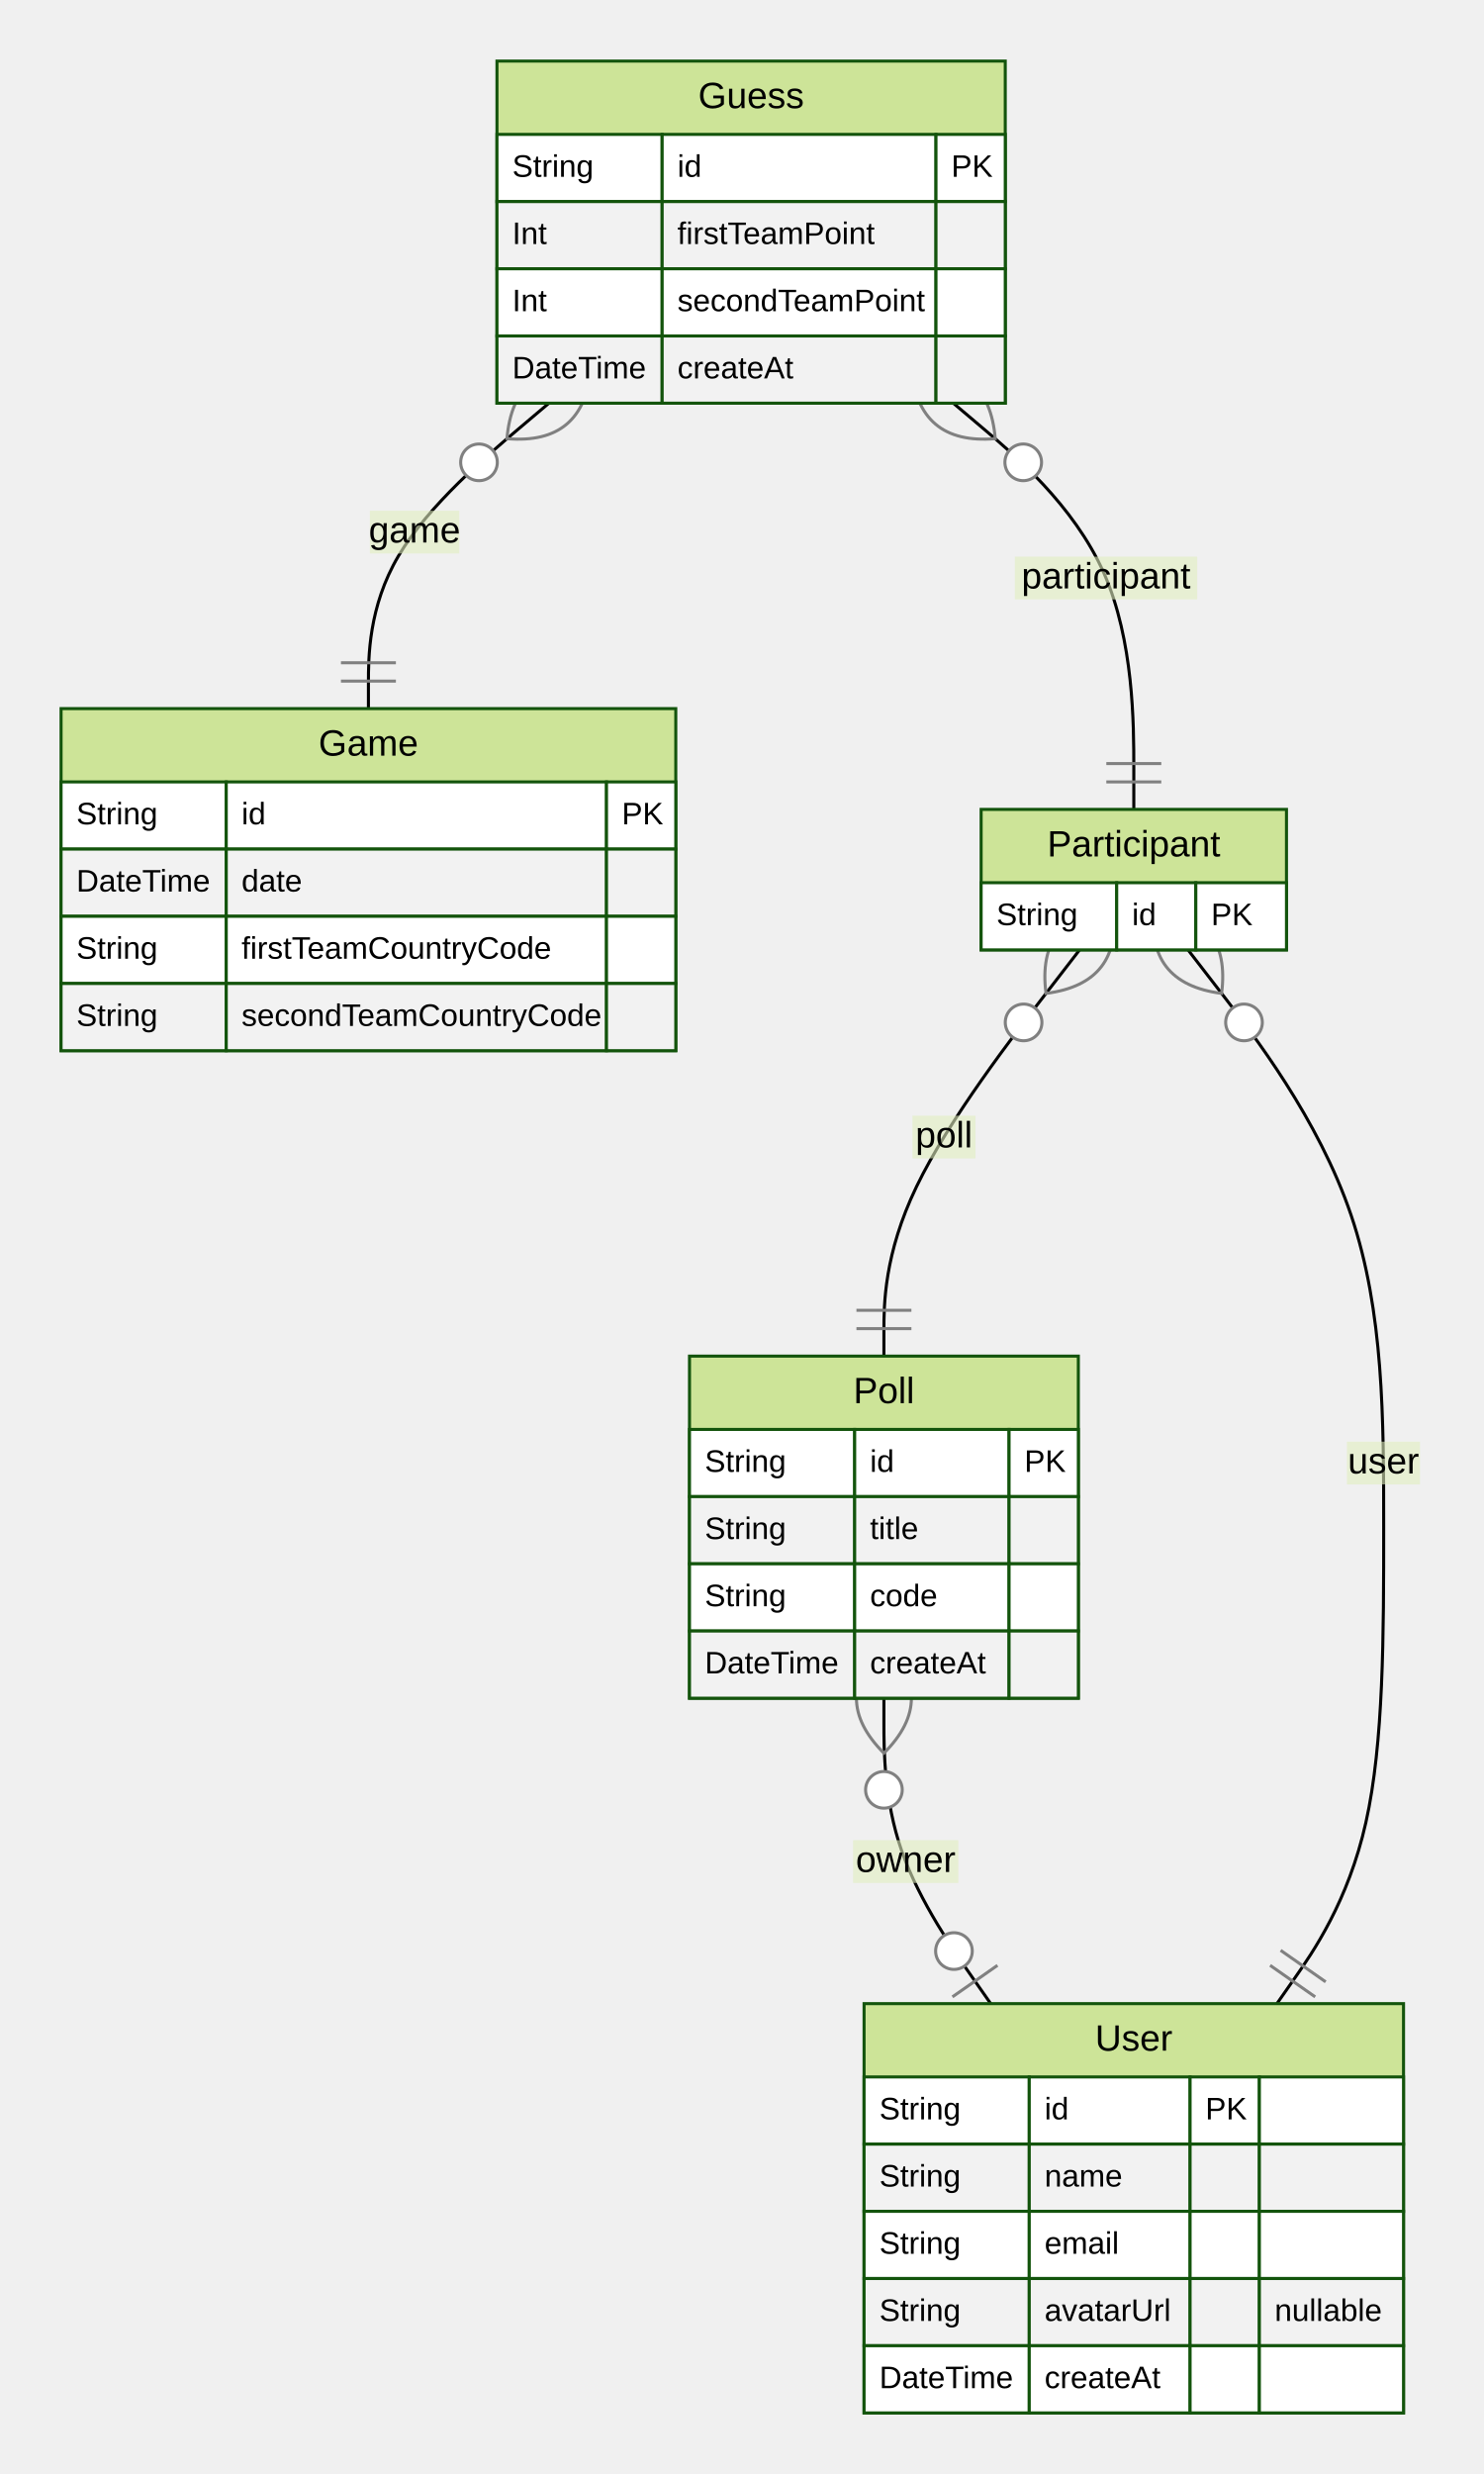
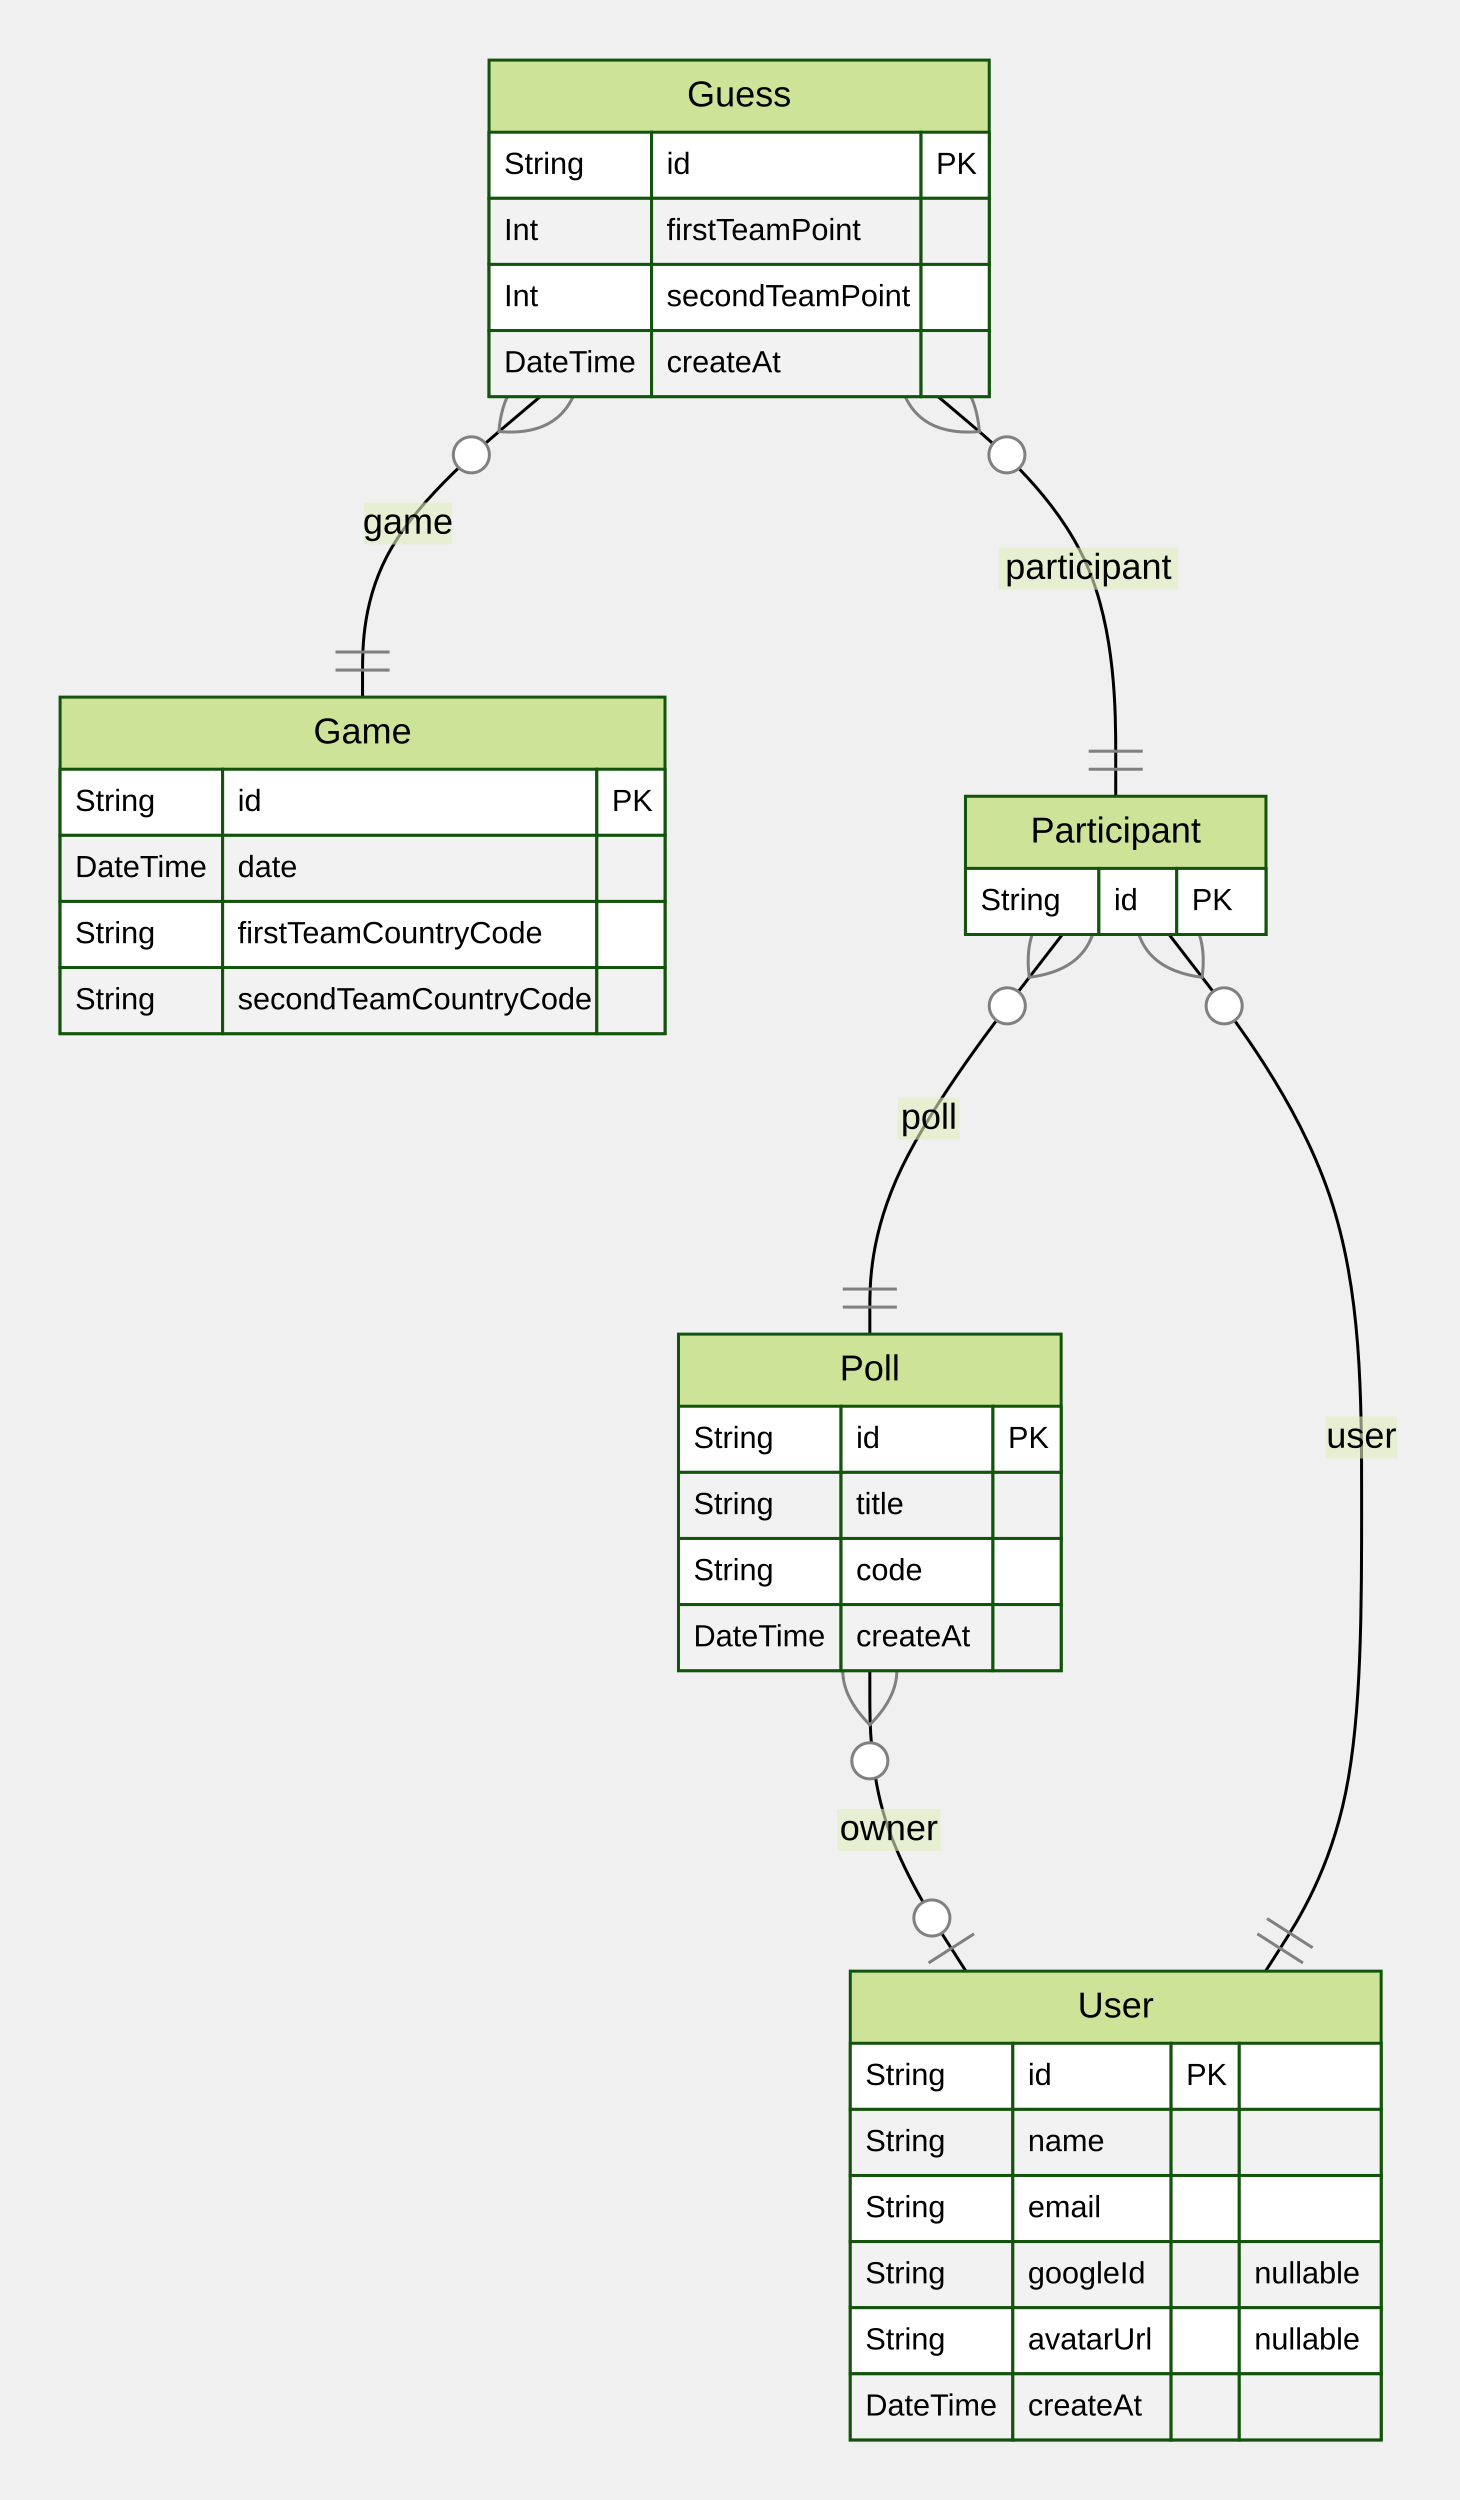
- <svg xmlns="http://www.w3.org/2000/svg" aria-labelledby="chart-title-mermaid-0 chart-desc-mermaid-0" role="img" viewBox="0 0 485.711 810" style="max-width: 485.711px; background-color: white;" width="100%" id="mermaid-0">
+ <svg xmlns="http://www.w3.org/2000/svg" aria-labelledby="chart-title-mermaid-0 chart-desc-mermaid-0" role="img" viewBox="0 0 485.704 832" style="max-width: 485.704px; background-color: white;" width="100%" id="mermaid-0">
  <style>#mermaid-0 {font-family:"trebuchet ms",verdana,arial,sans-serif;font-size:16px;fill:#000000;}#mermaid-0 .error-icon{fill:#552222;}#mermaid-0 .error-text{fill:#552222;stroke:#552222;}#mermaid-0 .edge-thickness-normal{stroke-width:2px;}#mermaid-0 .edge-thickness-thick{stroke-width:3.5px;}#mermaid-0 .edge-pattern-solid{stroke-dasharray:0;}#mermaid-0 .edge-pattern-dashed{stroke-dasharray:3;}#mermaid-0 .edge-pattern-dotted{stroke-dasharray:2;}#mermaid-0 .marker{fill:#000000;stroke:#000000;}#mermaid-0 .marker.cross{stroke:#000000;}#mermaid-0 svg{font-family:"trebuchet ms",verdana,arial,sans-serif;font-size:16px;}#mermaid-0 .entityBox{fill:#cde498;stroke:#13540c;}#mermaid-0 .attributeBoxOdd{fill:#ffffff;stroke:#13540c;}#mermaid-0 .attributeBoxEven{fill:#f2f2f2;stroke:#13540c;}#mermaid-0 .relationshipLabelBox{fill:hsl(78.158, 58.462%, 84.51%);opacity:0.7;background-color:hsl(78.158, 58.462%, 84.51%);}#mermaid-0 .relationshipLabelBox rect{opacity:0.5;}#mermaid-0 .relationshipLine{stroke:#000000;}#mermaid-0 :root{--mermaid-font-family:"trebuchet ms",verdana,arial,sans-serif;}</style>
  <g />
  <defs>
    <marker orient="auto" markerHeight="18" markerWidth="18" refY="9" refX="0" id="ONLY_ONE_START">
      <path d="M9,0 L9,18 M15,0 L15,18" fill="none" stroke="gray" />
    </marker>
  </defs>
  <defs>
    <marker orient="auto" markerHeight="18" markerWidth="18" refY="9" refX="18" id="ONLY_ONE_END">
      <path d="M3,0 L3,18 M9,0 L9,18" fill="none" stroke="gray" />
    </marker>
  </defs>
  <defs>
    <marker orient="auto" markerHeight="18" markerWidth="30" refY="9" refX="0" id="ZERO_OR_ONE_START">
      <circle r="6" cy="9" cx="21" fill="white" stroke="gray" />
      <path d="M9,0 L9,18" fill="none" stroke="gray" />
    </marker>
  </defs>
  <defs>
    <marker orient="auto" markerHeight="18" markerWidth="30" refY="9" refX="30" id="ZERO_OR_ONE_END">
      <circle r="6" cy="9" cx="9" fill="white" stroke="gray" />
      <path d="M21,0 L21,18" fill="none" stroke="gray" />
    </marker>
  </defs>
  <defs>
    <marker orient="auto" markerHeight="36" markerWidth="45" refY="18" refX="18" id="ONE_OR_MORE_START">
      <path d="M0,18 Q 18,0 36,18 Q 18,36 0,18 M42,9 L42,27" fill="none" stroke="gray" />
    </marker>
  </defs>
  <defs>
    <marker orient="auto" markerHeight="36" markerWidth="45" refY="18" refX="27" id="ONE_OR_MORE_END">
      <path d="M3,9 L3,27 M9,18 Q27,0 45,18 Q27,36 9,18" fill="none" stroke="gray" />
    </marker>
  </defs>
  <defs>
    <marker orient="auto" markerHeight="36" markerWidth="57" refY="18" refX="18" id="ZERO_OR_MORE_START">
      <circle r="6" cy="18" cx="48" fill="white" stroke="gray" />
      <path d="M0,18 Q18,0 36,18 Q18,36 0,18" fill="none" stroke="gray" />
    </marker>
  </defs>
  <defs>
    <marker orient="auto" markerHeight="36" markerWidth="57" refY="18" refX="39" id="ZERO_OR_MORE_END">
      <circle r="6" cy="18" cx="9" fill="white" stroke="gray" />
      <path d="M21,18 Q39,0 57,18 Q39,36 21,18" fill="none" stroke="gray" />
    </marker>
  </defs>
-   <path marker-start="url(#ZERO_OR_MORE_START)" marker-end="url(#ZERO_OR_ONE_END)" fill="none" stroke="gray" d="M289.477,556L289.477,564.333C289.477,572.667,289.477,589.333,295.305,606C301.134,622.667,312.792,639.333,318.62,647.667L324.449,656" class="er relationshipLine" />
+   <path marker-start="url(#ZERO_OR_MORE_START)" marker-end="url(#ZERO_OR_ONE_END)" fill="none" stroke="gray" d="M289.477,556L289.477,564.333C289.477,572.667,289.477,589.333,294.804,606C300.132,622.667,310.788,639.333,316.116,647.667L321.444,656" class="er relationshipLine" />
  <path marker-start="url(#ZERO_OR_MORE_START)" marker-end="url(#ONLY_ONE_END)" fill="none" stroke="gray" d="M312.195,132L322.048,140.333C331.901,148.667,351.607,165.333,361.46,187.5C371.312,209.667,371.312,237.333,371.312,251.167L371.312,265" class="er relationshipLine" />
  <path marker-start="url(#ZERO_OR_MORE_START)" marker-end="url(#ONLY_ONE_END)" fill="none" stroke="gray" d="M179.773,132L169.92,140.333C160.068,148.667,140.362,165.333,130.509,182C120.656,198.667,120.656,215.333,120.656,223.667L120.656,232" class="er relationshipLine" />
-   <path marker-start="url(#ZERO_OR_MORE_START)" marker-end="url(#ONLY_ONE_END)" fill="none" stroke="gray" d="M389.069,311L399.749,324.833C410.429,338.667,431.789,366.333,442.469,397.833C453.148,429.333,453.148,464.667,453.148,500C453.148,535.333,453.148,570.667,447.32,596.667C441.491,622.667,429.833,639.333,424.005,647.667L418.176,656" class="er relationshipLine" />
+   <path marker-start="url(#ZERO_OR_MORE_START)" marker-end="url(#ONLY_ONE_END)" fill="none" stroke="gray" d="M389.069,311L399.749,324.833C410.429,338.667,431.789,366.333,442.469,397.833C453.148,429.333,453.148,464.667,453.148,500C453.148,535.333,453.148,570.667,447.821,596.667C442.493,622.667,431.837,639.333,426.509,647.667L421.181,656" class="er relationshipLine" />
  <path marker-start="url(#ZERO_OR_MORE_START)" marker-end="url(#ONLY_ONE_END)" fill="none" stroke="gray" d="M353.556,311L342.876,324.833C332.196,338.667,310.836,366.333,300.156,388.5C289.477,410.667,289.477,427.333,289.477,435.667L289.477,444" class="er relationshipLine" />
  <g transform="translate(225.8047,444 )" id="Poll">
    <rect height="112" width="127.344" y="0" x="0" stroke="gray" fill-opacity="100%" fill="honeydew" class="er entityBox" />
    <text transform="translate(63.67186,12)" style="font-family: &quot;trebuchet ms&quot;, verdana, arial, sans-serif;; font-size: 12px" text-anchor="middle" dominant-baseline="middle" y="0" x="0" id="entity-Poll" class="er entityLabel">Poll</text>
    <rect height="22" width="54.096" y="24" x="0" stroke="gray" fill-opacity="100%" fill="honeydew" class="er attributeBoxOdd" />
    <text transform="translate(5,35)" style="font-family: &quot;trebuchet ms&quot;, verdana, arial, sans-serif;; font-size: 10.2px" text-anchor="left" dominant-baseline="middle" y="0" x="0" id="entity-Poll-attr-1-type" class="er entityLabel">String</text>
    <rect height="22" width="50.56" y="24" x="54.096" stroke="gray" fill-opacity="100%" fill="honeydew" class="er attributeBoxOdd" />
    <text transform="translate(59.09555,35)" style="font-family: &quot;trebuchet ms&quot;, verdana, arial, sans-serif;; font-size: 10.2px" text-anchor="left" dominant-baseline="middle" y="0" x="0" id="entity-Poll-attr-1-name" class="er entityLabel">id</text>
    <rect height="22" width="22.688" y="24" x="104.656" stroke="gray" fill-opacity="100%" fill="honeydew" class="er attributeBoxOdd" />
    <text transform="translate(109.656,35)" style="font-family: &quot;trebuchet ms&quot;, verdana, arial, sans-serif;; font-size: 10.2px" text-anchor="left" dominant-baseline="middle" y="0" x="0" id="entity-Poll-attr-1-key" class="er entityLabel">PK</text>
    <rect height="22" width="54.096" y="46" x="0" stroke="gray" fill-opacity="100%" fill="honeydew" class="er attributeBoxEven" />
    <text transform="translate(5,57)" style="font-family: &quot;trebuchet ms&quot;, verdana, arial, sans-serif;; font-size: 10.2px" text-anchor="left" dominant-baseline="middle" y="0" x="0" id="entity-Poll-attr-2-type" class="er entityLabel">String</text>
    <rect height="22" width="50.56" y="46" x="54.096" stroke="gray" fill-opacity="100%" fill="honeydew" class="er attributeBoxEven" />
    <text transform="translate(59.09555,57)" style="font-family: &quot;trebuchet ms&quot;, verdana, arial, sans-serif;; font-size: 10.2px" text-anchor="left" dominant-baseline="middle" y="0" x="0" id="entity-Poll-attr-2-name" class="er entityLabel">title</text>
    <rect height="22" width="22.688" y="46" x="104.656" stroke="gray" fill-opacity="100%" fill="honeydew" class="er attributeBoxEven" />
    <text transform="translate(109.656,57)" style="font-family: &quot;trebuchet ms&quot;, verdana, arial, sans-serif;; font-size: 10.2px" text-anchor="left" dominant-baseline="middle" y="0" x="0" id="entity-Poll-attr-2-key" class="er entityLabel" />
    <rect height="22" width="54.096" y="68" x="0" stroke="gray" fill-opacity="100%" fill="honeydew" class="er attributeBoxOdd" />
    <text transform="translate(5,79)" style="font-family: &quot;trebuchet ms&quot;, verdana, arial, sans-serif;; font-size: 10.2px" text-anchor="left" dominant-baseline="middle" y="0" x="0" id="entity-Poll-attr-3-type" class="er entityLabel">String</text>
    <rect height="22" width="50.56" y="68" x="54.096" stroke="gray" fill-opacity="100%" fill="honeydew" class="er attributeBoxOdd" />
    <text transform="translate(59.09555,79)" style="font-family: &quot;trebuchet ms&quot;, verdana, arial, sans-serif;; font-size: 10.2px" text-anchor="left" dominant-baseline="middle" y="0" x="0" id="entity-Poll-attr-3-name" class="er entityLabel">code</text>
    <rect height="22" width="22.688" y="68" x="104.656" stroke="gray" fill-opacity="100%" fill="honeydew" class="er attributeBoxOdd" />
    <text transform="translate(109.656,79)" style="font-family: &quot;trebuchet ms&quot;, verdana, arial, sans-serif;; font-size: 10.2px" text-anchor="left" dominant-baseline="middle" y="0" x="0" id="entity-Poll-attr-3-key" class="er entityLabel" />
    <rect height="22" width="54.096" y="90" x="0" stroke="gray" fill-opacity="100%" fill="honeydew" class="er attributeBoxEven" />
    <text transform="translate(5,101)" style="font-family: &quot;trebuchet ms&quot;, verdana, arial, sans-serif;; font-size: 10.2px" text-anchor="left" dominant-baseline="middle" y="0" x="0" id="entity-Poll-attr-4-type" class="er entityLabel">DateTime</text>
    <rect height="22" width="50.56" y="90" x="54.096" stroke="gray" fill-opacity="100%" fill="honeydew" class="er attributeBoxEven" />
    <text transform="translate(59.09555,101)" style="font-family: &quot;trebuchet ms&quot;, verdana, arial, sans-serif;; font-size: 10.2px" text-anchor="left" dominant-baseline="middle" y="0" x="0" id="entity-Poll-attr-4-name" class="er entityLabel">createAt</text>
    <rect height="22" width="22.688" y="90" x="104.656" stroke="gray" fill-opacity="100%" fill="honeydew" class="er attributeBoxEven" />
    <text transform="translate(109.656,101)" style="font-family: &quot;trebuchet ms&quot;, verdana, arial, sans-serif;; font-size: 10.2px" text-anchor="left" dominant-baseline="middle" y="0" x="0" id="entity-Poll-attr-4-key" class="er entityLabel" />
  </g>
  <g transform="translate(282.9787,656 )" id="User">
-     <rect height="134" width="176.668" y="0" x="0" stroke="gray" fill-opacity="100%" fill="honeydew" class="er entityBox" />
+     <rect height="156" width="176.668" y="0" x="0" stroke="gray" fill-opacity="100%" fill="honeydew" class="er entityBox" />
    <text transform="translate(88.33382,12)" style="font-family: &quot;trebuchet ms&quot;, verdana, arial, sans-serif;; font-size: 12px" text-anchor="middle" dominant-baseline="middle" y="0" x="0" id="entity-User" class="er entityLabel">User</text>
    <rect height="22" width="54.096" y="24" x="0" stroke="gray" fill-opacity="100%" fill="honeydew" class="er attributeBoxOdd" />
    <text transform="translate(5,35)" style="font-family: &quot;trebuchet ms&quot;, verdana, arial, sans-serif;; font-size: 10.2px" text-anchor="left" dominant-baseline="middle" y="0" x="0" id="entity-User-attr-1-type" class="er entityLabel">String</text>
    <rect height="22" width="52.672" y="24" x="54.096" stroke="gray" fill-opacity="100%" fill="honeydew" class="er attributeBoxOdd" />
    <text transform="translate(59.09555,35)" style="font-family: &quot;trebuchet ms&quot;, verdana, arial, sans-serif;; font-size: 10.2px" text-anchor="left" dominant-baseline="middle" y="0" x="0" id="entity-User-attr-1-name" class="er entityLabel">id</text>
    <rect height="22" width="22.688" y="24" x="106.767" stroke="gray" fill-opacity="100%" fill="honeydew" class="er attributeBoxOdd" />
    <text transform="translate(111.7674,35)" style="font-family: &quot;trebuchet ms&quot;, verdana, arial, sans-serif;; font-size: 10.2px" text-anchor="left" dominant-baseline="middle" y="0" x="0" id="entity-User-attr-1-key" class="er entityLabel">PK</text>
    <rect height="22" width="47.213" y="24" x="129.455" stroke="gray" fill-opacity="100%" fill="honeydew" class="er attributeBoxOdd" />
    <text transform="translate(134.4551,35)" style="font-family: &quot;trebuchet ms&quot;, verdana, arial, sans-serif;; font-size: 10.2px" text-anchor="left" dominant-baseline="middle" y="0" x="0" id="entity-User-attr-1-comment" class="er entityLabel" />
    <rect height="22" width="54.096" y="46" x="0" stroke="gray" fill-opacity="100%" fill="honeydew" class="er attributeBoxEven" />
    <text transform="translate(5,57)" style="font-family: &quot;trebuchet ms&quot;, verdana, arial, sans-serif;; font-size: 10.2px" text-anchor="left" dominant-baseline="middle" y="0" x="0" id="entity-User-attr-2-type" class="er entityLabel">String</text>
    <rect height="22" width="52.672" y="46" x="54.096" stroke="gray" fill-opacity="100%" fill="honeydew" class="er attributeBoxEven" />
    <text transform="translate(59.09555,57)" style="font-family: &quot;trebuchet ms&quot;, verdana, arial, sans-serif;; font-size: 10.2px" text-anchor="left" dominant-baseline="middle" y="0" x="0" id="entity-User-attr-2-name" class="er entityLabel">name</text>
    <rect height="22" width="22.688" y="46" x="106.767" stroke="gray" fill-opacity="100%" fill="honeydew" class="er attributeBoxEven" />
    <text transform="translate(111.7674,57)" style="font-family: &quot;trebuchet ms&quot;, verdana, arial, sans-serif;; font-size: 10.2px" text-anchor="left" dominant-baseline="middle" y="0" x="0" id="entity-User-attr-2-key" class="er entityLabel" />
    <rect height="22" width="47.213" y="46" x="129.455" stroke="gray" fill-opacity="100%" fill="honeydew" class="er attributeBoxEven" />
    <text transform="translate(134.4551,57)" style="font-family: &quot;trebuchet ms&quot;, verdana, arial, sans-serif;; font-size: 10.2px" text-anchor="left" dominant-baseline="middle" y="0" x="0" id="entity-User-attr-2-comment" class="er entityLabel" />
    <rect height="22" width="54.096" y="68" x="0" stroke="gray" fill-opacity="100%" fill="honeydew" class="er attributeBoxOdd" />
    <text transform="translate(5,79)" style="font-family: &quot;trebuchet ms&quot;, verdana, arial, sans-serif;; font-size: 10.2px" text-anchor="left" dominant-baseline="middle" y="0" x="0" id="entity-User-attr-3-type" class="er entityLabel">String</text>
    <rect height="22" width="52.672" y="68" x="54.096" stroke="gray" fill-opacity="100%" fill="honeydew" class="er attributeBoxOdd" />
    <text transform="translate(59.09555,79)" style="font-family: &quot;trebuchet ms&quot;, verdana, arial, sans-serif;; font-size: 10.2px" text-anchor="left" dominant-baseline="middle" y="0" x="0" id="entity-User-attr-3-name" class="er entityLabel">email</text>
    <rect height="22" width="22.688" y="68" x="106.767" stroke="gray" fill-opacity="100%" fill="honeydew" class="er attributeBoxOdd" />
    <text transform="translate(111.7674,79)" style="font-family: &quot;trebuchet ms&quot;, verdana, arial, sans-serif;; font-size: 10.2px" text-anchor="left" dominant-baseline="middle" y="0" x="0" id="entity-User-attr-3-key" class="er entityLabel" />
    <rect height="22" width="47.213" y="68" x="129.455" stroke="gray" fill-opacity="100%" fill="honeydew" class="er attributeBoxOdd" />
    <text transform="translate(134.4551,79)" style="font-family: &quot;trebuchet ms&quot;, verdana, arial, sans-serif;; font-size: 10.2px" text-anchor="left" dominant-baseline="middle" y="0" x="0" id="entity-User-attr-3-comment" class="er entityLabel" />
    <rect height="22" width="54.096" y="90" x="0" stroke="gray" fill-opacity="100%" fill="honeydew" class="er attributeBoxEven" />
    <text transform="translate(5,101)" style="font-family: &quot;trebuchet ms&quot;, verdana, arial, sans-serif;; font-size: 10.2px" text-anchor="left" dominant-baseline="middle" y="0" x="0" id="entity-User-attr-4-type" class="er entityLabel">String</text>
    <rect height="22" width="52.672" y="90" x="54.096" stroke="gray" fill-opacity="100%" fill="honeydew" class="er attributeBoxEven" />
-     <text transform="translate(59.09555,101)" style="font-family: &quot;trebuchet ms&quot;, verdana, arial, sans-serif;; font-size: 10.2px" text-anchor="left" dominant-baseline="middle" y="0" x="0" id="entity-User-attr-4-name" class="er entityLabel">avatarUrl</text>
+     <text transform="translate(59.09555,101)" style="font-family: &quot;trebuchet ms&quot;, verdana, arial, sans-serif;; font-size: 10.2px" text-anchor="left" dominant-baseline="middle" y="0" x="0" id="entity-User-attr-4-name" class="er entityLabel">googleId</text>
    <rect height="22" width="22.688" y="90" x="106.767" stroke="gray" fill-opacity="100%" fill="honeydew" class="er attributeBoxEven" />
    <text transform="translate(111.7674,101)" style="font-family: &quot;trebuchet ms&quot;, verdana, arial, sans-serif;; font-size: 10.2px" text-anchor="left" dominant-baseline="middle" y="0" x="0" id="entity-User-attr-4-key" class="er entityLabel" />
    <rect height="22" width="47.213" y="90" x="129.455" stroke="gray" fill-opacity="100%" fill="honeydew" class="er attributeBoxEven" />
    <text transform="translate(134.4551,101)" style="font-family: &quot;trebuchet ms&quot;, verdana, arial, sans-serif;; font-size: 10.2px" text-anchor="left" dominant-baseline="middle" y="0" x="0" id="entity-User-attr-4-comment" class="er entityLabel">nullable</text>
    <rect height="22" width="54.096" y="112" x="0" stroke="gray" fill-opacity="100%" fill="honeydew" class="er attributeBoxOdd" />
-     <text transform="translate(5,123)" style="font-family: &quot;trebuchet ms&quot;, verdana, arial, sans-serif;; font-size: 10.2px" text-anchor="left" dominant-baseline="middle" y="0" x="0" id="entity-User-attr-5-type" class="er entityLabel">DateTime</text>
+     <text transform="translate(5,123)" style="font-family: &quot;trebuchet ms&quot;, verdana, arial, sans-serif;; font-size: 10.2px" text-anchor="left" dominant-baseline="middle" y="0" x="0" id="entity-User-attr-5-type" class="er entityLabel">String</text>
    <rect height="22" width="52.672" y="112" x="54.096" stroke="gray" fill-opacity="100%" fill="honeydew" class="er attributeBoxOdd" />
-     <text transform="translate(59.09555,123)" style="font-family: &quot;trebuchet ms&quot;, verdana, arial, sans-serif;; font-size: 10.2px" text-anchor="left" dominant-baseline="middle" y="0" x="0" id="entity-User-attr-5-name" class="er entityLabel">createAt</text>
+     <text transform="translate(59.09555,123)" style="font-family: &quot;trebuchet ms&quot;, verdana, arial, sans-serif;; font-size: 10.2px" text-anchor="left" dominant-baseline="middle" y="0" x="0" id="entity-User-attr-5-name" class="er entityLabel">avatarUrl</text>
    <rect height="22" width="22.688" y="112" x="106.767" stroke="gray" fill-opacity="100%" fill="honeydew" class="er attributeBoxOdd" />
    <text transform="translate(111.7674,123)" style="font-family: &quot;trebuchet ms&quot;, verdana, arial, sans-serif;; font-size: 10.2px" text-anchor="left" dominant-baseline="middle" y="0" x="0" id="entity-User-attr-5-key" class="er entityLabel" />
    <rect height="22" width="47.213" y="112" x="129.455" stroke="gray" fill-opacity="100%" fill="honeydew" class="er attributeBoxOdd" />
-     <text transform="translate(134.4551,123)" style="font-family: &quot;trebuchet ms&quot;, verdana, arial, sans-serif;; font-size: 10.2px" text-anchor="left" dominant-baseline="middle" y="0" x="0" id="entity-User-attr-5-comment" class="er entityLabel" />
+     <text transform="translate(134.4551,123)" style="font-family: &quot;trebuchet ms&quot;, verdana, arial, sans-serif;; font-size: 10.2px" text-anchor="left" dominant-baseline="middle" y="0" x="0" id="entity-User-attr-5-comment" class="er entityLabel">nullable</text>
+     <rect height="22" width="54.096" y="134" x="0" stroke="gray" fill-opacity="100%" fill="honeydew" class="er attributeBoxEven" />
+     <text transform="translate(5,145)" style="font-family: &quot;trebuchet ms&quot;, verdana, arial, sans-serif;; font-size: 10.2px" text-anchor="left" dominant-baseline="middle" y="0" x="0" id="entity-User-attr-6-type" class="er entityLabel">DateTime</text>
+     <rect height="22" width="52.672" y="134" x="54.096" stroke="gray" fill-opacity="100%" fill="honeydew" class="er attributeBoxEven" />
+     <text transform="translate(59.09555,145)" style="font-family: &quot;trebuchet ms&quot;, verdana, arial, sans-serif;; font-size: 10.2px" text-anchor="left" dominant-baseline="middle" y="0" x="0" id="entity-User-attr-6-name" class="er entityLabel">createAt</text>
+     <rect height="22" width="22.688" y="134" x="106.767" stroke="gray" fill-opacity="100%" fill="honeydew" class="er attributeBoxEven" />
+     <text transform="translate(111.7674,145)" style="font-family: &quot;trebuchet ms&quot;, verdana, arial, sans-serif;; font-size: 10.2px" text-anchor="left" dominant-baseline="middle" y="0" x="0" id="entity-User-attr-6-key" class="er entityLabel" />
+     <rect height="22" width="47.213" y="134" x="129.455" stroke="gray" fill-opacity="100%" fill="honeydew" class="er attributeBoxEven" />
+     <text transform="translate(134.4551,145)" style="font-family: &quot;trebuchet ms&quot;, verdana, arial, sans-serif;; font-size: 10.2px" text-anchor="left" dominant-baseline="middle" y="0" x="0" id="entity-User-attr-6-comment" class="er entityLabel" />
  </g>
  <g transform="translate(20,232 )" id="Game">
    <rect height="112" width="201.312" y="0" x="0" stroke="gray" fill-opacity="100%" fill="honeydew" class="er entityBox" />
    <text transform="translate(100.6562,12)" style="font-family: &quot;trebuchet ms&quot;, verdana, arial, sans-serif;; font-size: 12px" text-anchor="middle" dominant-baseline="middle" y="0" x="0" id="entity-Game" class="er entityLabel">Game</text>
    <rect height="22" width="54.096" y="24" x="0" stroke="gray" fill-opacity="100%" fill="honeydew" class="er attributeBoxOdd" />
    <text transform="translate(5,35)" style="font-family: &quot;trebuchet ms&quot;, verdana, arial, sans-serif;; font-size: 10.2px" text-anchor="left" dominant-baseline="middle" y="0" x="0" id="entity-Game-attr-1-type" class="er entityLabel">String</text>
    <rect height="22" width="124.529" y="24" x="54.096" stroke="gray" fill-opacity="100%" fill="honeydew" class="er attributeBoxOdd" />
    <text transform="translate(59.09555,35)" style="font-family: &quot;trebuchet ms&quot;, verdana, arial, sans-serif;; font-size: 10.2px" text-anchor="left" dominant-baseline="middle" y="0" x="0" id="entity-Game-attr-1-name" class="er entityLabel">id</text>
    <rect height="22" width="22.688" y="24" x="178.625" stroke="gray" fill-opacity="100%" fill="honeydew" class="er attributeBoxOdd" />
    <text transform="translate(183.6248,35)" style="font-family: &quot;trebuchet ms&quot;, verdana, arial, sans-serif;; font-size: 10.2px" text-anchor="left" dominant-baseline="middle" y="0" x="0" id="entity-Game-attr-1-key" class="er entityLabel">PK</text>
    <rect height="22" width="54.096" y="46" x="0" stroke="gray" fill-opacity="100%" fill="honeydew" class="er attributeBoxEven" />
    <text transform="translate(5,57)" style="font-family: &quot;trebuchet ms&quot;, verdana, arial, sans-serif;; font-size: 10.2px" text-anchor="left" dominant-baseline="middle" y="0" x="0" id="entity-Game-attr-2-type" class="er entityLabel">DateTime</text>
    <rect height="22" width="124.529" y="46" x="54.096" stroke="gray" fill-opacity="100%" fill="honeydew" class="er attributeBoxEven" />
    <text transform="translate(59.09555,57)" style="font-family: &quot;trebuchet ms&quot;, verdana, arial, sans-serif;; font-size: 10.2px" text-anchor="left" dominant-baseline="middle" y="0" x="0" id="entity-Game-attr-2-name" class="er entityLabel">date</text>
    <rect height="22" width="22.688" y="46" x="178.625" stroke="gray" fill-opacity="100%" fill="honeydew" class="er attributeBoxEven" />
    <text transform="translate(183.6248,57)" style="font-family: &quot;trebuchet ms&quot;, verdana, arial, sans-serif;; font-size: 10.2px" text-anchor="left" dominant-baseline="middle" y="0" x="0" id="entity-Game-attr-2-key" class="er entityLabel" />
    <rect height="22" width="54.096" y="68" x="0" stroke="gray" fill-opacity="100%" fill="honeydew" class="er attributeBoxOdd" />
    <text transform="translate(5,79)" style="font-family: &quot;trebuchet ms&quot;, verdana, arial, sans-serif;; font-size: 10.2px" text-anchor="left" dominant-baseline="middle" y="0" x="0" id="entity-Game-attr-3-type" class="er entityLabel">String</text>
    <rect height="22" width="124.529" y="68" x="54.096" stroke="gray" fill-opacity="100%" fill="honeydew" class="er attributeBoxOdd" />
    <text transform="translate(59.09555,79)" style="font-family: &quot;trebuchet ms&quot;, verdana, arial, sans-serif;; font-size: 10.2px" text-anchor="left" dominant-baseline="middle" y="0" x="0" id="entity-Game-attr-3-name" class="er entityLabel">firstTeamCountryCode</text>
    <rect height="22" width="22.688" y="68" x="178.625" stroke="gray" fill-opacity="100%" fill="honeydew" class="er attributeBoxOdd" />
    <text transform="translate(183.6248,79)" style="font-family: &quot;trebuchet ms&quot;, verdana, arial, sans-serif;; font-size: 10.2px" text-anchor="left" dominant-baseline="middle" y="0" x="0" id="entity-Game-attr-3-key" class="er entityLabel" />
    <rect height="22" width="54.096" y="90" x="0" stroke="gray" fill-opacity="100%" fill="honeydew" class="er attributeBoxEven" />
    <text transform="translate(5,101)" style="font-family: &quot;trebuchet ms&quot;, verdana, arial, sans-serif;; font-size: 10.2px" text-anchor="left" dominant-baseline="middle" y="0" x="0" id="entity-Game-attr-4-type" class="er entityLabel">String</text>
    <rect height="22" width="124.529" y="90" x="54.096" stroke="gray" fill-opacity="100%" fill="honeydew" class="er attributeBoxEven" />
    <text transform="translate(59.09555,101)" style="font-family: &quot;trebuchet ms&quot;, verdana, arial, sans-serif;; font-size: 10.2px" text-anchor="left" dominant-baseline="middle" y="0" x="0" id="entity-Game-attr-4-name" class="er entityLabel">secondTeamCountryCode</text>
    <rect height="22" width="22.688" y="90" x="178.625" stroke="gray" fill-opacity="100%" fill="honeydew" class="er attributeBoxEven" />
    <text transform="translate(183.6248,101)" style="font-family: &quot;trebuchet ms&quot;, verdana, arial, sans-serif;; font-size: 10.2px" text-anchor="left" dominant-baseline="middle" y="0" x="0" id="entity-Game-attr-4-key" class="er entityLabel" />
  </g>
  <g transform="translate(162.7542,20 )" id="Guess">
    <rect height="112" width="166.46" y="0" x="0" stroke="gray" fill-opacity="100%" fill="honeydew" class="er entityBox" />
    <text transform="translate(83.23013,12)" style="font-family: &quot;trebuchet ms&quot;, verdana, arial, sans-serif;; font-size: 12px" text-anchor="middle" dominant-baseline="middle" y="0" x="0" id="entity-Guess" class="er entityLabel">Guess</text>
    <rect height="22" width="54.096" y="24" x="0" stroke="gray" fill-opacity="100%" fill="honeydew" class="er attributeBoxOdd" />
    <text transform="translate(5,35)" style="font-family: &quot;trebuchet ms&quot;, verdana, arial, sans-serif;; font-size: 10.2px" text-anchor="left" dominant-baseline="middle" y="0" x="0" id="entity-Guess-attr-1-type" class="er entityLabel">String</text>
    <rect height="22" width="89.677" y="24" x="54.096" stroke="gray" fill-opacity="100%" fill="honeydew" class="er attributeBoxOdd" />
    <text transform="translate(59.09555,35)" style="font-family: &quot;trebuchet ms&quot;, verdana, arial, sans-serif;; font-size: 10.2px" text-anchor="left" dominant-baseline="middle" y="0" x="0" id="entity-Guess-attr-1-name" class="er entityLabel">id</text>
    <rect height="22" width="22.688" y="24" x="143.773" stroke="gray" fill-opacity="100%" fill="honeydew" class="er attributeBoxOdd" />
    <text transform="translate(148.7726,35)" style="font-family: &quot;trebuchet ms&quot;, verdana, arial, sans-serif;; font-size: 10.2px" text-anchor="left" dominant-baseline="middle" y="0" x="0" id="entity-Guess-attr-1-key" class="er entityLabel">PK</text>
    <rect height="22" width="54.096" y="46" x="0" stroke="gray" fill-opacity="100%" fill="honeydew" class="er attributeBoxEven" />
    <text transform="translate(5,57)" style="font-family: &quot;trebuchet ms&quot;, verdana, arial, sans-serif;; font-size: 10.2px" text-anchor="left" dominant-baseline="middle" y="0" x="0" id="entity-Guess-attr-2-type" class="er entityLabel">Int</text>
    <rect height="22" width="89.677" y="46" x="54.096" stroke="gray" fill-opacity="100%" fill="honeydew" class="er attributeBoxEven" />
    <text transform="translate(59.09555,57)" style="font-family: &quot;trebuchet ms&quot;, verdana, arial, sans-serif;; font-size: 10.2px" text-anchor="left" dominant-baseline="middle" y="0" x="0" id="entity-Guess-attr-2-name" class="er entityLabel">firstTeamPoint</text>
    <rect height="22" width="22.688" y="46" x="143.773" stroke="gray" fill-opacity="100%" fill="honeydew" class="er attributeBoxEven" />
    <text transform="translate(148.7726,57)" style="font-family: &quot;trebuchet ms&quot;, verdana, arial, sans-serif;; font-size: 10.2px" text-anchor="left" dominant-baseline="middle" y="0" x="0" id="entity-Guess-attr-2-key" class="er entityLabel" />
    <rect height="22" width="54.096" y="68" x="0" stroke="gray" fill-opacity="100%" fill="honeydew" class="er attributeBoxOdd" />
    <text transform="translate(5,79)" style="font-family: &quot;trebuchet ms&quot;, verdana, arial, sans-serif;; font-size: 10.2px" text-anchor="left" dominant-baseline="middle" y="0" x="0" id="entity-Guess-attr-3-type" class="er entityLabel">Int</text>
    <rect height="22" width="89.677" y="68" x="54.096" stroke="gray" fill-opacity="100%" fill="honeydew" class="er attributeBoxOdd" />
    <text transform="translate(59.09555,79)" style="font-family: &quot;trebuchet ms&quot;, verdana, arial, sans-serif;; font-size: 10.2px" text-anchor="left" dominant-baseline="middle" y="0" x="0" id="entity-Guess-attr-3-name" class="er entityLabel">secondTeamPoint</text>
    <rect height="22" width="22.688" y="68" x="143.773" stroke="gray" fill-opacity="100%" fill="honeydew" class="er attributeBoxOdd" />
    <text transform="translate(148.7726,79)" style="font-family: &quot;trebuchet ms&quot;, verdana, arial, sans-serif;; font-size: 10.2px" text-anchor="left" dominant-baseline="middle" y="0" x="0" id="entity-Guess-attr-3-key" class="er entityLabel" />
    <rect height="22" width="54.096" y="90" x="0" stroke="gray" fill-opacity="100%" fill="honeydew" class="er attributeBoxEven" />
    <text transform="translate(5,101)" style="font-family: &quot;trebuchet ms&quot;, verdana, arial, sans-serif;; font-size: 10.2px" text-anchor="left" dominant-baseline="middle" y="0" x="0" id="entity-Guess-attr-4-type" class="er entityLabel">DateTime</text>
    <rect height="22" width="89.677" y="90" x="54.096" stroke="gray" fill-opacity="100%" fill="honeydew" class="er attributeBoxEven" />
    <text transform="translate(59.09555,101)" style="font-family: &quot;trebuchet ms&quot;, verdana, arial, sans-serif;; font-size: 10.2px" text-anchor="left" dominant-baseline="middle" y="0" x="0" id="entity-Guess-attr-4-name" class="er entityLabel">createAt</text>
    <rect height="22" width="22.688" y="90" x="143.773" stroke="gray" fill-opacity="100%" fill="honeydew" class="er attributeBoxEven" />
    <text transform="translate(148.7726,101)" style="font-family: &quot;trebuchet ms&quot;, verdana, arial, sans-serif;; font-size: 10.2px" text-anchor="left" dominant-baseline="middle" y="0" x="0" id="entity-Guess-attr-4-key" class="er entityLabel" />
  </g>
  <g transform="translate(321.3125,265 )" id="Participant">
    <rect height="46" width="100" y="0" x="0" stroke="gray" fill-opacity="100%" fill="honeydew" class="er entityBox" />
    <text transform="translate(50,12)" style="font-family: &quot;trebuchet ms&quot;, verdana, arial, sans-serif;; font-size: 12px" text-anchor="middle" dominant-baseline="middle" y="0" x="0" id="entity-Participant" class="er entityLabel">Participant</text>
    <rect height="22" width="44.399" y="24" x="0" stroke="gray" fill-opacity="100%" fill="honeydew" class="er attributeBoxOdd" />
    <text transform="translate(5,35)" style="font-family: &quot;trebuchet ms&quot;, verdana, arial, sans-serif;; font-size: 10.2px" text-anchor="left" dominant-baseline="middle" y="0" x="0" id="entity-Participant-attr-1-type" class="er entityLabel">String</text>
    <rect height="22" width="25.911" y="24" x="44.399" stroke="gray" fill-opacity="100%" fill="honeydew" class="er attributeBoxOdd" />
    <text transform="translate(49.39862,35)" style="font-family: &quot;trebuchet ms&quot;, verdana, arial, sans-serif;; font-size: 10.2px" text-anchor="left" dominant-baseline="middle" y="0" x="0" id="entity-Participant-attr-1-name" class="er entityLabel">id</text>
    <rect height="22" width="29.69" y="24" x="70.31" stroke="gray" fill-opacity="100%" fill="honeydew" class="er attributeBoxOdd" />
    <text transform="translate(75.30976,35)" style="font-family: &quot;trebuchet ms&quot;, verdana, arial, sans-serif;; font-size: 10.2px" text-anchor="left" dominant-baseline="middle" y="0" x="0" id="entity-Participant-attr-1-key" class="er entityLabel">PK</text>
  </g>
-   <rect fill-opacity="85%" fill="white" height="14" width="34.471" y="602.488" x="279.372" class="er relationshipLabelBox" />
-   <text style="font-family: &quot;trebuchet ms&quot;, verdana, arial, sans-serif;; font-size: 12px" dominant-baseline="middle" text-anchor="middle" y="609.488" x="296.608" id="rel1" class="er relationshipLabel">owner</text>
+   <rect fill-opacity="85%" fill="white" height="14" width="34.471" y="601.987" x="278.579" class="er relationshipLabelBox" />
+   <text style="font-family: &quot;trebuchet ms&quot;, verdana, arial, sans-serif;; font-size: 12px" dominant-baseline="middle" text-anchor="middle" y="608.987" x="295.815" id="rel1" class="er relationshipLabel">owner</text>
  <rect fill-opacity="85%" fill="white" height="14" width="59.744" y="182.256" x="332.343" class="er relationshipLabelBox" />
  <text style="font-family: &quot;trebuchet ms&quot;, verdana, arial, sans-serif;; font-size: 12px" dominant-baseline="middle" text-anchor="middle" y="189.256" x="362.215" id="rel2" class="er relationshipLabel">participant</text>
  <rect fill-opacity="85%" fill="white" height="14" width="29.289" y="167.222" x="121.128" class="er relationshipLabelBox" />
  <text style="font-family: &quot;trebuchet ms&quot;, verdana, arial, sans-serif;; font-size: 12px" dominant-baseline="middle" text-anchor="middle" y="174.222" x="135.772" id="rel3" class="er relationshipLabel">game</text>
-   <rect fill-opacity="85%" fill="white" height="14" width="23.959" y="472.004" x="441.085" class="er relationshipLabelBox" />
-   <text style="font-family: &quot;trebuchet ms&quot;, verdana, arial, sans-serif;; font-size: 12px" dominant-baseline="middle" text-anchor="middle" y="479.004" x="453.065" id="rel4" class="er relationshipLabel">user</text>
+   <rect fill-opacity="85%" fill="white" height="14" width="23.959" y="471.409" x="441.078" class="er relationshipLabelBox" />
+   <text style="font-family: &quot;trebuchet ms&quot;, verdana, arial, sans-serif;; font-size: 12px" dominant-baseline="middle" text-anchor="middle" y="478.409" x="453.058" id="rel4" class="er relationshipLabel">user</text>
  <rect fill-opacity="85%" fill="white" height="14" width="20.664" y="365.27" x="298.81" class="er relationshipLabelBox" />
  <text style="font-family: &quot;trebuchet ms&quot;, verdana, arial, sans-serif;; font-size: 12px" dominant-baseline="middle" text-anchor="middle" y="372.27" x="309.142" id="rel5" class="er relationshipLabel">poll</text>
</svg>
